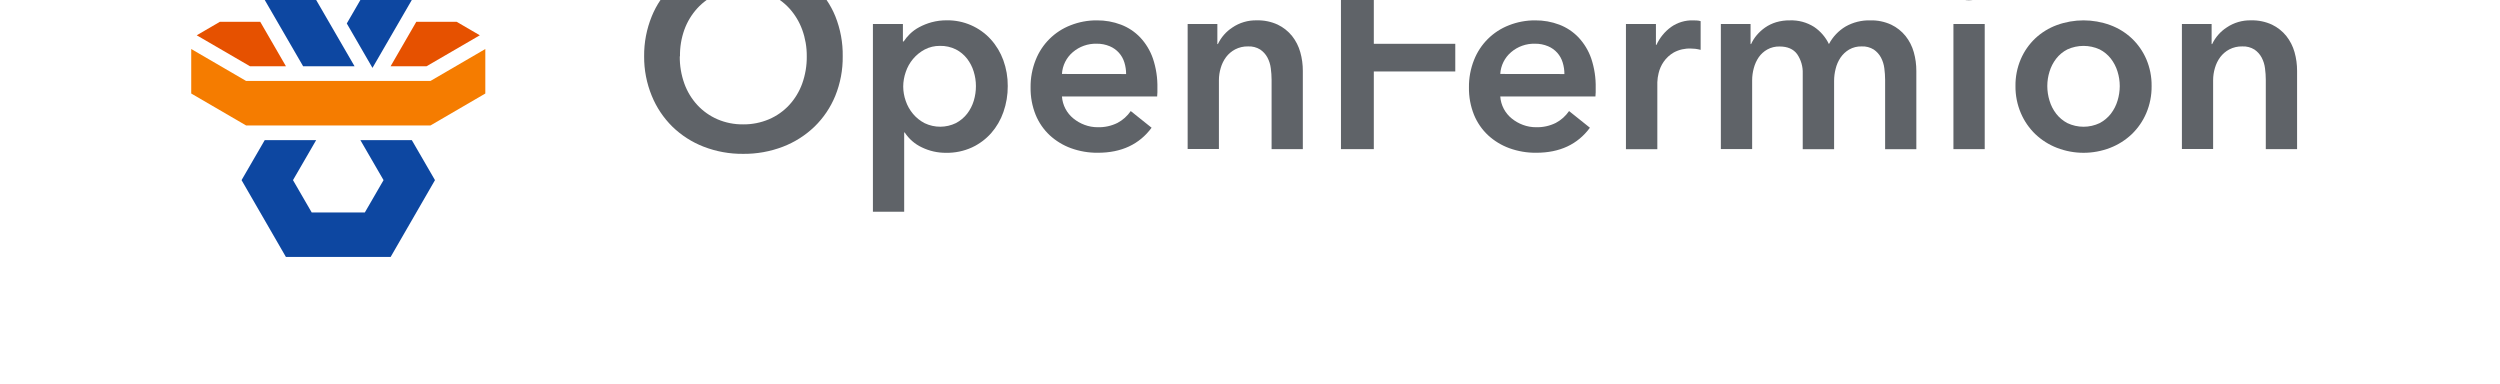
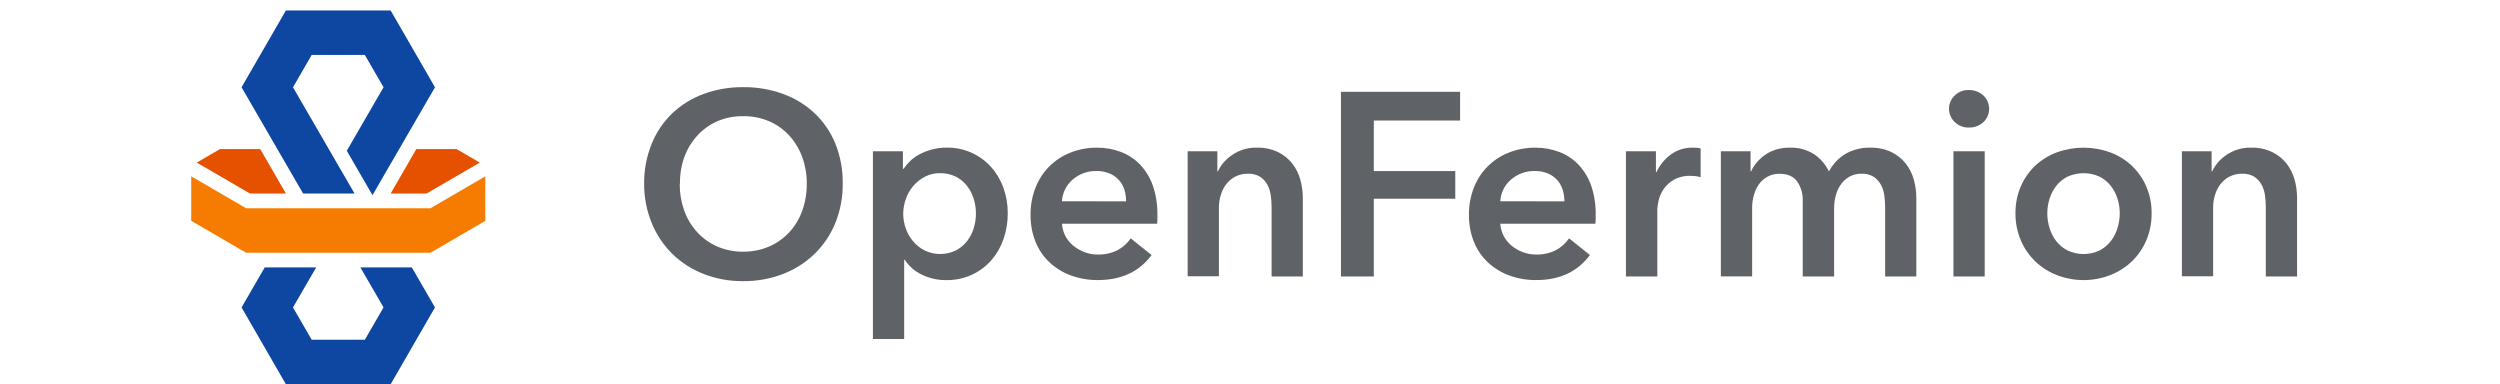
- <svg xmlns="http://www.w3.org/2000/svg" id="Layer_1" data-name="Layer 1" viewBox="0 100 981.94 150.57">
+ <svg xmlns="http://www.w3.org/2000/svg" id="Layer_1" data-name="Layer 1" viewBox="0 50 981.94 150.57">
  <defs>
    <style>.cls-1{fill:#f57c00;}.cls-2{fill:#e65100;}.cls-3{fill:#0d47a1;}.cls-4{fill:#5f6368;}</style>
  </defs>
  <polygon class="cls-1" points="174.53 151.99 174.54 151.99 174.53 151.98 174.53 151.99" />
  <polygon class="cls-2" points="174.53 100.75 174.54 100.75 174.53 100.76 174.53 100.75" />
  <polygon class="cls-2" points="174.53 105.67 174.53 105.68 174.54 105.67 174.53 105.67" />
  <polygon class="cls-2" points="188.46 113.86 167.54 126.02 153.42 126.02 163.52 108.55 179.34 108.55 188.46 113.86" />
  <polygon class="cls-2" points="112.31 126.02 98.19 126.02 77.27 113.86 86.38 108.55 102.21 108.55 112.31 126.02" />
  <polygon class="cls-3" points="136.21 109.22 150.65 84.28 143.3 71.58 122.43 71.58 115.08 84.28 139.26 126.02 119.06 126.02 94.88 84.28 112.3 54.1 153.43 54.1 170.85 84.28 146.3 126.66 136.21 109.22" />
  <polygon class="cls-1" points="169.09 131.79 96.65 131.79 75.11 119.25 75.11 136.73 96.65 149.27 169.09 149.27 190.62 136.73 190.62 119.25 169.09 131.79" />
  <polygon class="cls-3" points="141.55 155.04 150.65 170.75 143.3 183.45 122.43 183.45 115.08 170.75 124.18 155.04 103.98 155.04 94.88 170.75 112.3 200.93 153.43 200.93 170.85 170.75 161.75 155.04 141.55 155.04" />
  <path class="cls-4" d="M253,122.12A40.58,40.58,0,0,1,256,106.4a34.52,34.52,0,0,1,8.09-11.93,35.83,35.83,0,0,1,12.29-7.58,44,44,0,0,1,15.52-2.66,44.69,44.69,0,0,1,15.67,2.66,36.31,36.31,0,0,1,12.39,7.58,34.19,34.19,0,0,1,8.14,11.93A40.58,40.58,0,0,1,331,122.12a40,40,0,0,1-2.92,15.52,35.78,35.78,0,0,1-8.14,12.08,37,37,0,0,1-12.39,7.89,42.5,42.5,0,0,1-15.67,2.82,41.81,41.81,0,0,1-15.52-2.82,36.52,36.52,0,0,1-12.29-7.89A36.14,36.14,0,0,1,256,137.64,40,40,0,0,1,253,122.12Zm14,0a30.73,30.73,0,0,0,1.79,10.7,24.9,24.9,0,0,0,5.12,8.45,23.48,23.48,0,0,0,7.89,5.58,24.85,24.85,0,0,0,10.09,2,25.22,25.22,0,0,0,10.14-2,23.37,23.37,0,0,0,7.94-5.58,25,25,0,0,0,5.12-8.45,30.76,30.76,0,0,0,1.79-10.7,29.74,29.74,0,0,0-1.79-10.45,25.51,25.51,0,0,0-5.07-8.4,23.47,23.47,0,0,0-7.89-5.63,25,25,0,0,0-10.24-2,24.59,24.59,0,0,0-10.19,2,23.59,23.59,0,0,0-7.83,5.63,25.45,25.45,0,0,0-5.07,8.4A29.7,29.7,0,0,0,267.08,122.12Z" />
  <path class="cls-4" d="M354.64,109.42v6.86h.31a17.84,17.84,0,0,1,2.41-2.92A15.91,15.91,0,0,1,361,110.7a23.4,23.4,0,0,1,4.86-1.95,22.38,22.38,0,0,1,6.09-.77,22.93,22.93,0,0,1,17.21,7.48,24.8,24.8,0,0,1,4.92,8.19,29,29,0,0,1,1.74,10.14A30.25,30.25,0,0,1,394.12,144a25,25,0,0,1-4.81,8.29,23.16,23.16,0,0,1-7.58,5.63,23.41,23.41,0,0,1-10.09,2.1,21.32,21.32,0,0,1-9.58-2.15,16.29,16.29,0,0,1-6.71-5.84h-.21v31.13H342.86V109.42Zm28.68,24.37a19.2,19.2,0,0,0-.87-5.68,15.92,15.92,0,0,0-2.61-5.07,13.14,13.14,0,0,0-4.4-3.64,13.38,13.38,0,0,0-6.25-1.38,12.55,12.55,0,0,0-6,1.43,15.5,15.5,0,0,0-4.56,3.69,15.71,15.71,0,0,0-2.87,5.12,17.74,17.74,0,0,0-1,5.74,17.28,17.28,0,0,0,1,5.68,15.79,15.79,0,0,0,2.87,5.07,14.78,14.78,0,0,0,4.56,3.64,14.11,14.11,0,0,0,12.29-.05,13.67,13.67,0,0,0,4.4-3.69,15.81,15.81,0,0,0,2.61-5.12A19.69,19.69,0,0,0,383.32,133.8Z" />
  <path class="cls-4" d="M454.6,134.61v1.64a13.45,13.45,0,0,1-.1,1.64H417.11a12.14,12.14,0,0,0,1.38,4.86,12.34,12.34,0,0,0,3.12,3.79,15.52,15.52,0,0,0,4.4,2.51,14.47,14.47,0,0,0,5.12.92,16.39,16.39,0,0,0,7.78-1.69,14.59,14.59,0,0,0,5.22-4.66l8.19,6.55q-7.27,9.83-21.1,9.83a30,30,0,0,1-10.55-1.79,24.85,24.85,0,0,1-8.35-5.07,22.85,22.85,0,0,1-5.53-8,27.7,27.7,0,0,1-2-10.8,28.2,28.2,0,0,1,2-10.8,24.05,24.05,0,0,1,13.72-13.62A27.6,27.6,0,0,1,430.84,108a26,26,0,0,1,9.47,1.69,20.57,20.57,0,0,1,7.53,5,23.3,23.3,0,0,1,5,8.29A34.26,34.26,0,0,1,454.6,134.61Zm-12.29-5.53a15.17,15.17,0,0,0-.67-4.51,10.05,10.05,0,0,0-5.74-6.4,12.73,12.73,0,0,0-5.17-1,13.82,13.82,0,0,0-9.37,3.33,12.13,12.13,0,0,0-4.25,8.55Z" />
  <path class="cls-4" d="M466.48,109.42h11.67v7.89h.21a15.87,15.87,0,0,1,5.68-6.5,16.34,16.34,0,0,1,9.58-2.82,18.51,18.51,0,0,1,8.24,1.69,16.28,16.28,0,0,1,5.63,4.46,18.06,18.06,0,0,1,3.23,6.35,26.76,26.76,0,0,1,1,7.37v30.72H499.45V131.34a35,35,0,0,0-.31-4.51,12.2,12.2,0,0,0-1.33-4.25,8.84,8.84,0,0,0-2.82-3.12,8.28,8.28,0,0,0-4.76-1.23,10.52,10.52,0,0,0-5.12,1.18,10.87,10.87,0,0,0-3.53,3,13.37,13.37,0,0,0-2.1,4.25,16.93,16.93,0,0,0-.72,4.86v27H466.48Z" />
  <path class="cls-4" d="M526.69,86.07h46.8V97.34H539.6V117.2h32v10.86h-32v30.52h-12.9Z" />
  <path class="cls-4" d="M626.75,134.61v1.64a13.35,13.35,0,0,1-.1,1.64H589.27a12.13,12.13,0,0,0,1.38,4.86,12.33,12.33,0,0,0,3.12,3.79,15.51,15.51,0,0,0,4.4,2.51,14.46,14.46,0,0,0,5.12.92,16.39,16.39,0,0,0,7.78-1.69,14.59,14.59,0,0,0,5.22-4.66l8.19,6.55Q617.23,160,603.4,160a30,30,0,0,1-10.55-1.79,24.85,24.85,0,0,1-8.35-5.07,22.86,22.86,0,0,1-5.53-8,27.71,27.71,0,0,1-2-10.8,28.21,28.21,0,0,1,2-10.8,24.06,24.06,0,0,1,13.72-13.62A27.6,27.6,0,0,1,603,108a26,26,0,0,1,9.47,1.69,20.57,20.57,0,0,1,7.53,5,23.31,23.31,0,0,1,5,8.29A34.24,34.24,0,0,1,626.75,134.61Zm-12.29-5.53a15.17,15.17,0,0,0-.67-4.51,10,10,0,0,0-5.73-6.4,12.74,12.74,0,0,0-5.17-1,13.82,13.82,0,0,0-9.37,3.33,12.13,12.13,0,0,0-4.25,8.55Z" />
  <path class="cls-4" d="M638.63,109.42h11.78v8.19h.21a17.92,17.92,0,0,1,5.73-7A14.31,14.31,0,0,1,665,108q.71,0,1.54.05a5.76,5.76,0,0,1,1.43.26v11.27a17.16,17.16,0,0,0-2.1-.41,14.68,14.68,0,0,0-1.69-.1,13,13,0,0,0-6.76,1.54,12.28,12.28,0,0,0-4,3.69,13.18,13.18,0,0,0-1.95,4.4,17.05,17.05,0,0,0-.51,3.58v26.32H638.63Z" />
  <path class="cls-4" d="M734.59,108a18.51,18.51,0,0,1,8.24,1.69,16.26,16.26,0,0,1,5.63,4.46,18,18,0,0,1,3.23,6.35,26.76,26.76,0,0,1,1,7.37v30.72H740.43V131.34a34.84,34.84,0,0,0-.31-4.51,12.2,12.2,0,0,0-1.33-4.25,8.86,8.86,0,0,0-2.82-3.12,8.28,8.28,0,0,0-4.76-1.23,9.38,9.38,0,0,0-4.92,1.23,10.72,10.72,0,0,0-3.38,3.17A13.57,13.57,0,0,0,721,127a19.18,19.18,0,0,0-.61,4.76v26.83H708.07v-29.7a12.62,12.62,0,0,0-2.2-7.63q-2.2-3-6.91-3a9.5,9.5,0,0,0-4.81,1.18,10.12,10.12,0,0,0-3.33,3,13.83,13.83,0,0,0-1.95,4.25,18.11,18.11,0,0,0-.67,4.86v27H675.91V109.42h11.67v7.89h.21a14.61,14.61,0,0,1,2.2-3.48,17.25,17.25,0,0,1,3.28-3,15.64,15.64,0,0,1,4.35-2.1A18.14,18.14,0,0,1,703,108a16.66,16.66,0,0,1,9.52,2.56,17,17,0,0,1,5.84,6.76,17.56,17.56,0,0,1,6.55-6.91A18.66,18.66,0,0,1,734.59,108Z" />
  <path class="cls-4" d="M765.52,92.73a7.08,7.08,0,0,1,2.2-5.17,7.57,7.57,0,0,1,5.58-2.2,8.13,8.13,0,0,1,5.68,2.1A7.19,7.19,0,0,1,779,98a8.12,8.12,0,0,1-5.68,2.1,7.56,7.56,0,0,1-5.58-2.2A7.07,7.07,0,0,1,765.52,92.73Zm1.74,16.69h12.29v49.16H767.26Z" />
  <path class="cls-4" d="M791.63,133.8a26,26,0,0,1,2.1-10.6,24.74,24.74,0,0,1,5.68-8.14,25.06,25.06,0,0,1,8.5-5.22,30.53,30.53,0,0,1,20.89,0,25.08,25.08,0,0,1,8.5,5.22A24.81,24.81,0,0,1,843,123.2a26,26,0,0,1,2.1,10.6,26.38,26.38,0,0,1-2.1,10.65,25.24,25.24,0,0,1-5.68,8.24,26,26,0,0,1-8.5,5.38,29,29,0,0,1-20.89,0,25.93,25.93,0,0,1-8.5-5.38,25.16,25.16,0,0,1-5.68-8.24A26.35,26.35,0,0,1,791.63,133.8Zm12.5,0a19.63,19.63,0,0,0,.87,5.74,15.75,15.75,0,0,0,2.61,5.12,13.64,13.64,0,0,0,4.4,3.69,14.78,14.78,0,0,0,12.7,0,13.68,13.68,0,0,0,4.4-3.69,15.79,15.79,0,0,0,2.61-5.12,19.66,19.66,0,0,0,.87-5.74,19.17,19.17,0,0,0-.87-5.68,15.9,15.9,0,0,0-2.61-5.07,13.15,13.15,0,0,0-4.4-3.64,15.27,15.27,0,0,0-12.7,0,13.12,13.12,0,0,0-4.4,3.64,15.86,15.86,0,0,0-2.61,5.07A19.14,19.14,0,0,0,804.13,133.8Z" />
  <path class="cls-4" d="M857,109.42h11.67v7.89h.21a15.87,15.87,0,0,1,5.68-6.5,16.34,16.34,0,0,1,9.58-2.82,18.51,18.51,0,0,1,8.24,1.69,16.28,16.28,0,0,1,5.63,4.46,18.06,18.06,0,0,1,3.23,6.35,26.76,26.76,0,0,1,1,7.37v30.72H889.95V131.34a35,35,0,0,0-.31-4.51,12.2,12.2,0,0,0-1.33-4.25,8.84,8.84,0,0,0-2.82-3.12,8.28,8.28,0,0,0-4.76-1.23,10.52,10.52,0,0,0-5.12,1.18,10.87,10.87,0,0,0-3.53,3,13.37,13.37,0,0,0-2.1,4.25,16.93,16.93,0,0,0-.72,4.86v27H857Z" />
</svg>
